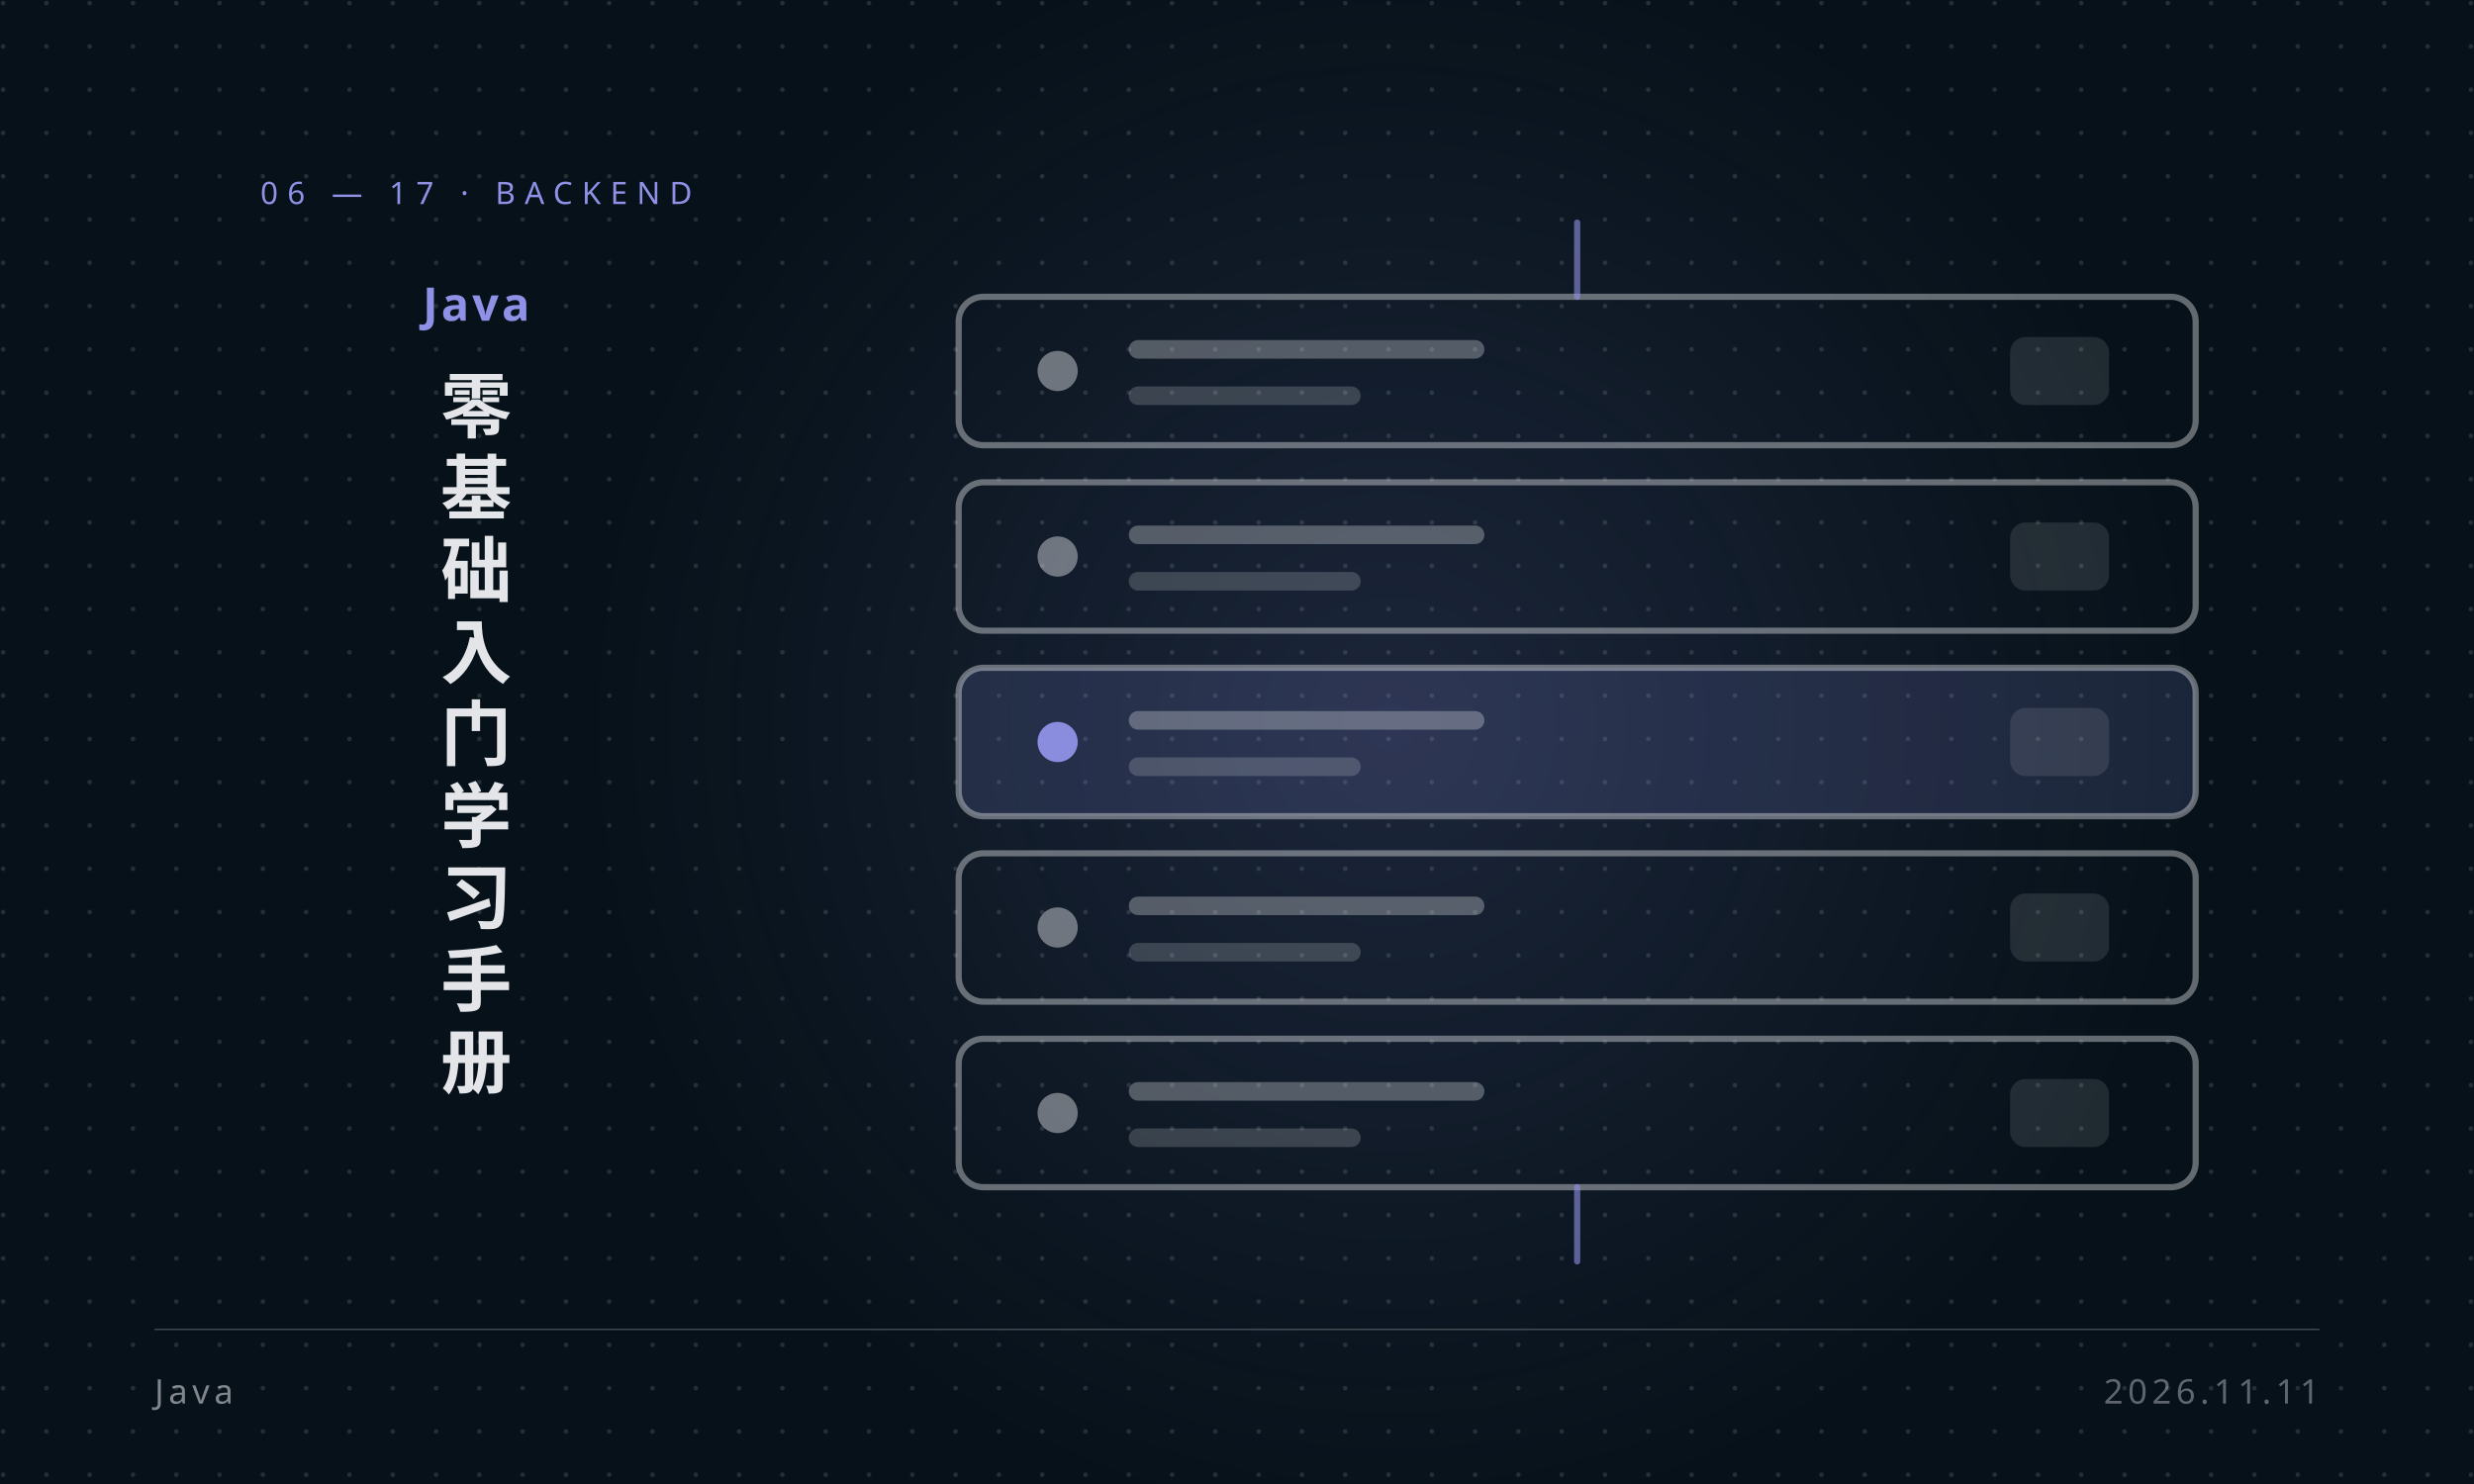
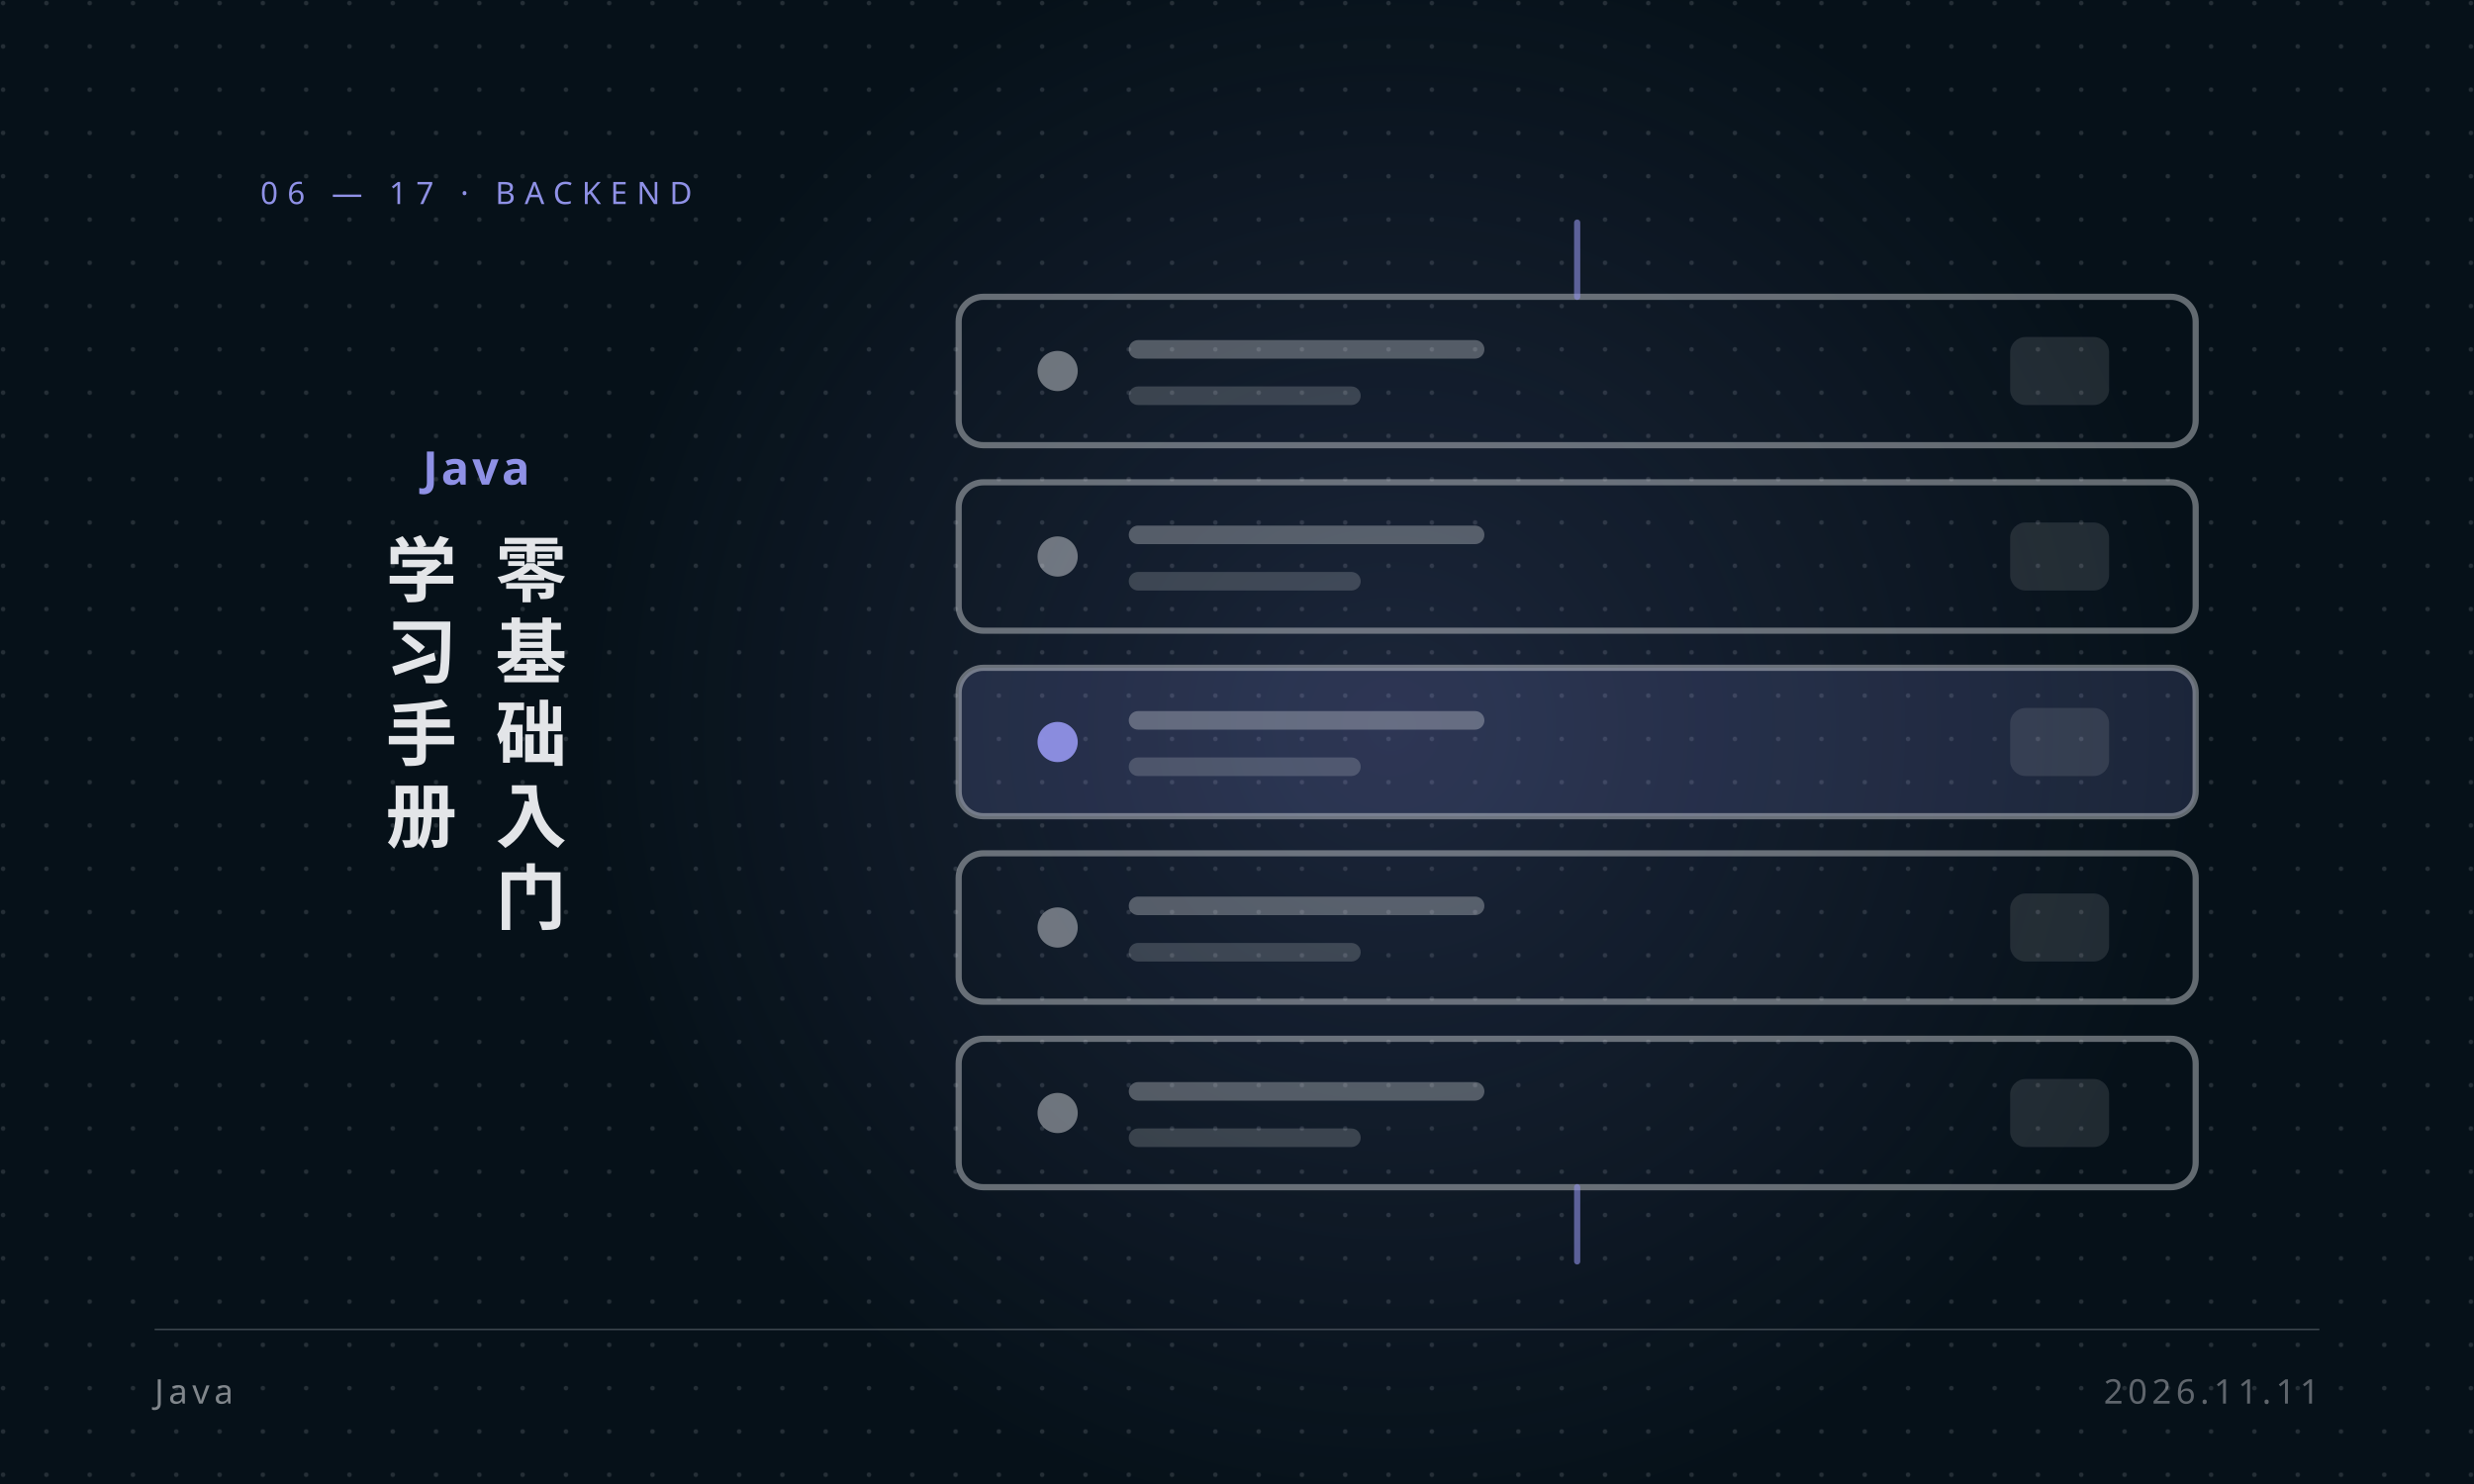
<svg xmlns="http://www.w3.org/2000/svg" width="1600" height="960" viewBox="0 0 1600 960" role="img" aria-label="Java零基础入门学习手册 封面">
  <style>
    @media (prefers-reduced-motion: no-preference) {
      .flow { stroke-dasharray: 24 150; animation: flow 2.6s linear infinite; }
      .breathe { animation: breathe 3.2s ease-in-out infinite; }
      .breathe.d2 { animation-delay: 0.8s; }
      .breathe.d3 { animation-delay: 1.6s; }
    }
    @keyframes flow { from { stroke-dashoffset: 88; } to { stroke-dashoffset: 0; } }
    @keyframes breathe { 0%, 100% { opacity: 0.45; } 50% { opacity: 1; } }
  </style>
  <defs>
    <pattern id="dots" width="28" height="28" patternUnits="userSpaceOnUse">
      <circle cx="2" cy="2" r="1.5" fill="#e3e5e8" opacity="0.14" />
    </pattern>
    <radialGradient id="glow" cx="0.5" cy="0.5" r="0.5">
      <stop offset="0" stop-color="#8f91e6" stop-opacity="0.16" />
      <stop offset="1" stop-color="#8f91e6" stop-opacity="0" />
    </radialGradient>
  </defs>
  <rect width="1600" height="960" fill="#061119" />
  <rect width="1600" height="960" fill="url(#dots)" />
  <circle cx="900" cy="470" r="520" fill="url(#glow)" class="breathe" />
  <g>
    <g>
      <rect x="620" y="192" width="800" height="96" rx="16" fill="none" fill-opacity="0" stroke="#e3e5e8" stroke-width="4" stroke-opacity="0.42" />
      <circle cx="684" cy="240" r="13" fill="#e3e5e8" opacity="0.45" />
      <rect x="730" y="220" width="230" height="12" rx="6" fill="#e3e5e8" opacity="0.32" />
      <rect x="730" y="250" width="150" height="12" rx="6" fill="#e3e5e8" opacity="0.2" />
      <rect x="1300" y="218" width="64" height="44" rx="10" fill="#e3e5e8" opacity="0.12" />
      <rect x="620" y="312" width="800" height="96" rx="16" fill="none" fill-opacity="0" stroke="#e3e5e8" stroke-width="4" stroke-opacity="0.42" />
      <circle cx="684" cy="360" r="13" fill="#e3e5e8" opacity="0.45" />
      <rect x="730" y="340" width="230" height="12" rx="6" fill="#e3e5e8" opacity="0.32" />
      <rect x="730" y="370" width="150" height="12" rx="6" fill="#e3e5e8" opacity="0.2" />
      <rect x="1300" y="338" width="64" height="44" rx="10" fill="#e3e5e8" opacity="0.12" />
      <rect x="620" y="432" width="800" height="96" rx="16" fill="#8f91e6" fill-opacity="0.16" stroke="#e3e5e8" stroke-width="4" stroke-opacity="0.42" />
      <circle cx="684" cy="480" r="13" fill="#8f91e6" opacity="0.95" />
      <rect x="730" y="460" width="230" height="12" rx="6" fill="#e3e5e8" opacity="0.32" />
      <rect x="730" y="490" width="150" height="12" rx="6" fill="#e3e5e8" opacity="0.2" />
      <rect x="1300" y="458" width="64" height="44" rx="10" fill="#e3e5e8" opacity="0.12" />
      <rect x="620" y="552" width="800" height="96" rx="16" fill="none" fill-opacity="0" stroke="#e3e5e8" stroke-width="4" stroke-opacity="0.42" />
      <circle cx="684" cy="600" r="13" fill="#e3e5e8" opacity="0.45" />
      <rect x="730" y="580" width="230" height="12" rx="6" fill="#e3e5e8" opacity="0.32" />
      <rect x="730" y="610" width="150" height="12" rx="6" fill="#e3e5e8" opacity="0.2" />
      <rect x="1300" y="578" width="64" height="44" rx="10" fill="#e3e5e8" opacity="0.12" />
      <rect x="620" y="672" width="800" height="96" rx="16" fill="none" fill-opacity="0" stroke="#e3e5e8" stroke-width="4" stroke-opacity="0.42" />
      <circle cx="684" cy="720" r="13" fill="#e3e5e8" opacity="0.45" />
      <rect x="730" y="700" width="230" height="12" rx="6" fill="#e3e5e8" opacity="0.32" />
      <rect x="730" y="730" width="150" height="12" rx="6" fill="#e3e5e8" opacity="0.2" />
      <rect x="1300" y="698" width="64" height="44" rx="10" fill="#e3e5e8" opacity="0.12" />
    </g>
    <path class="flow" d="M1020 144 V192 M1020 768 V816" stroke="#8f91e6" stroke-width="4" stroke-opacity="0.6" stroke-linecap="round" />
  </g>
  <text x="308" y="132" text-anchor="middle" font-family="'Segoe UI','Helvetica Neue',sans-serif" font-size="20" letter-spacing="6" fill="#8f91e6">06 — 17 · BACKEND</text>
-   <text x="308" y="207.5" text-anchor="middle" font-family="'Segoe UI','Helvetica Neue',sans-serif" font-size="30" font-weight="600" letter-spacing="2" fill="#8f91e6">Java</text>
-   <text x="308" y="279.5" text-anchor="middle" font-family="'PingFang SC','Microsoft YaHei','Noto Sans SC',sans-serif" font-size="46" font-weight="600" fill="#e3e5e8">零</text>
-   <text x="308" y="332.5" text-anchor="middle" font-family="'PingFang SC','Microsoft YaHei','Noto Sans SC',sans-serif" font-size="46" font-weight="600" fill="#e3e5e8">基</text>
-   <text x="308" y="385.5" text-anchor="middle" font-family="'PingFang SC','Microsoft YaHei','Noto Sans SC',sans-serif" font-size="46" font-weight="600" fill="#e3e5e8">础</text>
-   <text x="308" y="438.5" text-anchor="middle" font-family="'PingFang SC','Microsoft YaHei','Noto Sans SC',sans-serif" font-size="46" font-weight="600" fill="#e3e5e8">入</text>
-   <text x="308" y="491.5" text-anchor="middle" font-family="'PingFang SC','Microsoft YaHei','Noto Sans SC',sans-serif" font-size="46" font-weight="600" fill="#e3e5e8">门</text>
-   <text x="308" y="544.5" text-anchor="middle" font-family="'PingFang SC','Microsoft YaHei','Noto Sans SC',sans-serif" font-size="46" font-weight="600" fill="#e3e5e8">学</text>
-   <text x="308" y="597.5" text-anchor="middle" font-family="'PingFang SC','Microsoft YaHei','Noto Sans SC',sans-serif" font-size="46" font-weight="600" fill="#e3e5e8">习</text>
-   <text x="308" y="650.5" text-anchor="middle" font-family="'PingFang SC','Microsoft YaHei','Noto Sans SC',sans-serif" font-size="46" font-weight="600" fill="#e3e5e8">手</text>
-   <text x="308" y="703.5" text-anchor="middle" font-family="'PingFang SC','Microsoft YaHei','Noto Sans SC',sans-serif" font-size="46" font-weight="600" fill="#e3e5e8">册</text>
+   <text x="308" y="313.5" text-anchor="middle" font-family="'Segoe UI','Helvetica Neue',sans-serif" font-size="30" font-weight="600" letter-spacing="2" fill="#8f91e6">Java</text>
+   <text x="343.5" y="385.5" text-anchor="middle" font-family="'PingFang SC','Microsoft YaHei','Noto Sans SC',sans-serif" font-size="46" font-weight="600" fill="#e3e5e8">零</text>
+   <text x="343.5" y="438.5" text-anchor="middle" font-family="'PingFang SC','Microsoft YaHei','Noto Sans SC',sans-serif" font-size="46" font-weight="600" fill="#e3e5e8">基</text>
+   <text x="343.5" y="491.5" text-anchor="middle" font-family="'PingFang SC','Microsoft YaHei','Noto Sans SC',sans-serif" font-size="46" font-weight="600" fill="#e3e5e8">础</text>
+   <text x="343.5" y="544.5" text-anchor="middle" font-family="'PingFang SC','Microsoft YaHei','Noto Sans SC',sans-serif" font-size="46" font-weight="600" fill="#e3e5e8">入</text>
+   <text x="343.5" y="597.5" text-anchor="middle" font-family="'PingFang SC','Microsoft YaHei','Noto Sans SC',sans-serif" font-size="46" font-weight="600" fill="#e3e5e8">门</text>
+   <text x="272.5" y="385.5" text-anchor="middle" font-family="'PingFang SC','Microsoft YaHei','Noto Sans SC',sans-serif" font-size="46" font-weight="600" fill="#e3e5e8">学</text>
+   <text x="272.5" y="438.5" text-anchor="middle" font-family="'PingFang SC','Microsoft YaHei','Noto Sans SC',sans-serif" font-size="46" font-weight="600" fill="#e3e5e8">习</text>
+   <text x="272.5" y="491.5" text-anchor="middle" font-family="'PingFang SC','Microsoft YaHei','Noto Sans SC',sans-serif" font-size="46" font-weight="600" fill="#e3e5e8">手</text>
+   <text x="272.5" y="544.5" text-anchor="middle" font-family="'PingFang SC','Microsoft YaHei','Noto Sans SC',sans-serif" font-size="46" font-weight="600" fill="#e3e5e8">册</text>
  <line x1="100" y1="860" x2="1500" y2="860" stroke="#e3e5e8" stroke-width="1" stroke-opacity="0.25" />
  <text x="100" y="908" font-family="'PingFang SC','Microsoft YaHei','Noto Sans SC',sans-serif" font-size="22" letter-spacing="3" fill="#e3e5e8" fill-opacity="0.55">Java</text>
  <text x="1500" y="908" text-anchor="end" font-family="'Segoe UI','Helvetica Neue',sans-serif" font-size="22" letter-spacing="3" fill="#e3e5e8" fill-opacity="0.4">2026.11.11</text>
</svg>
